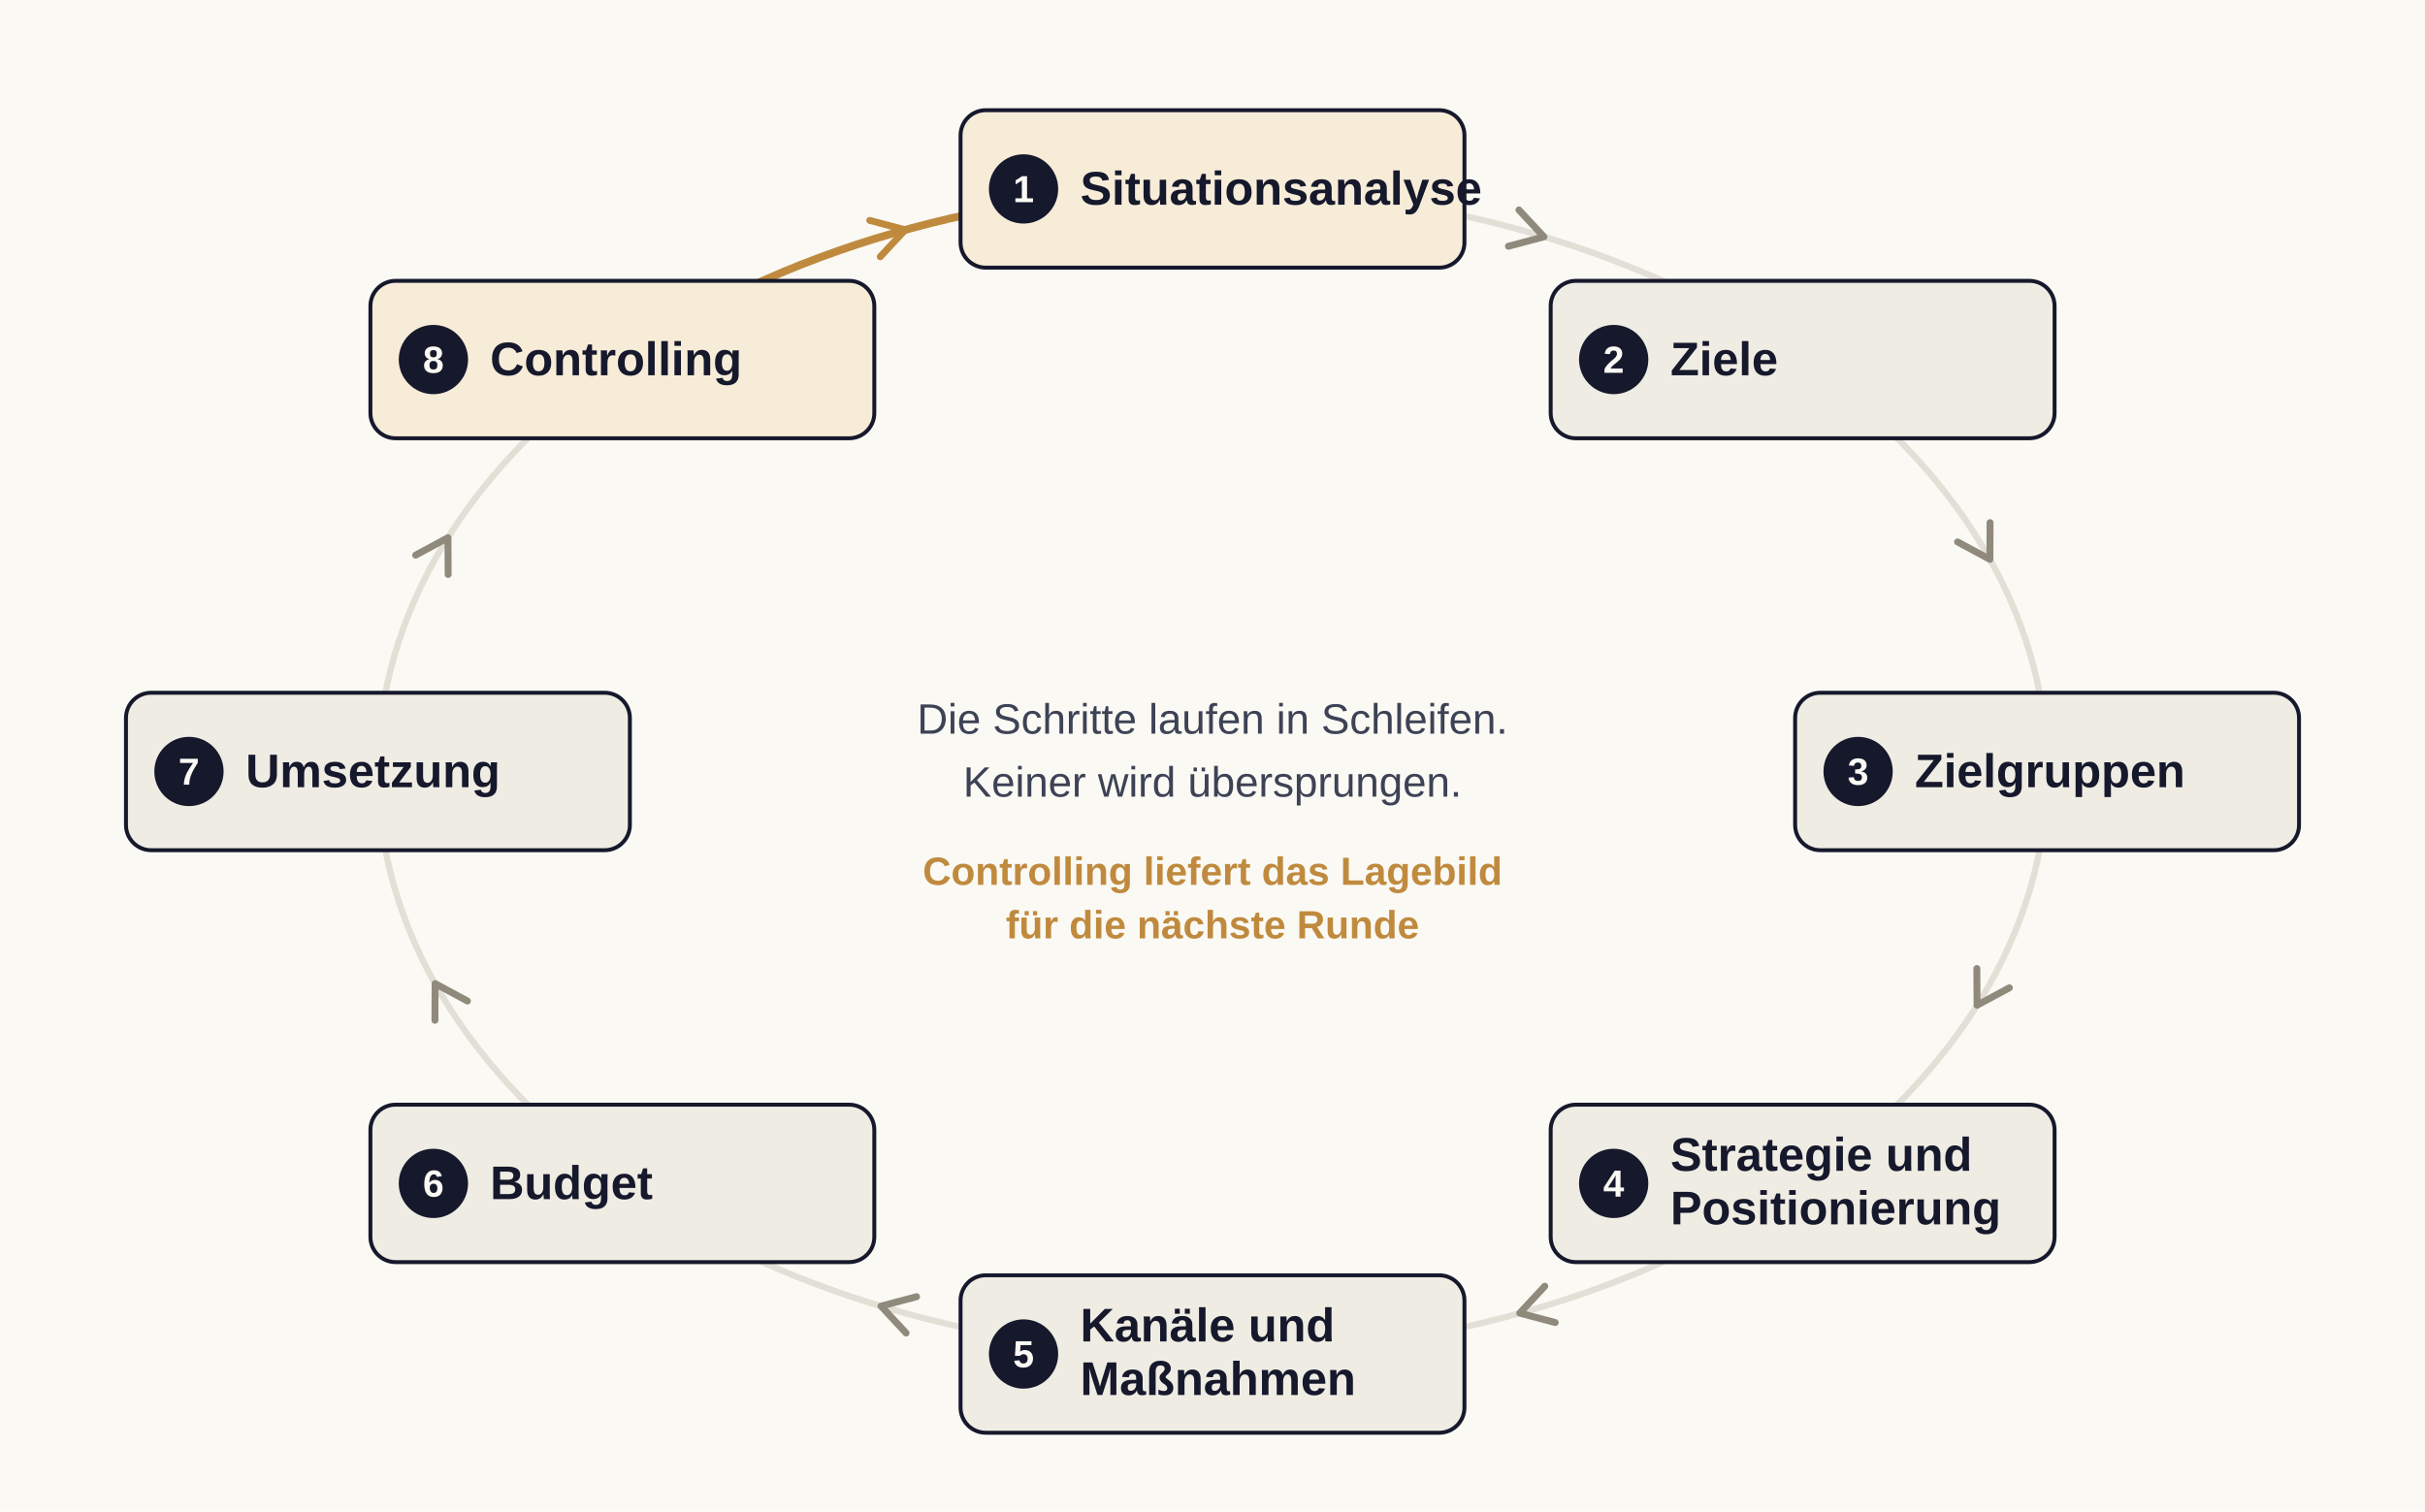
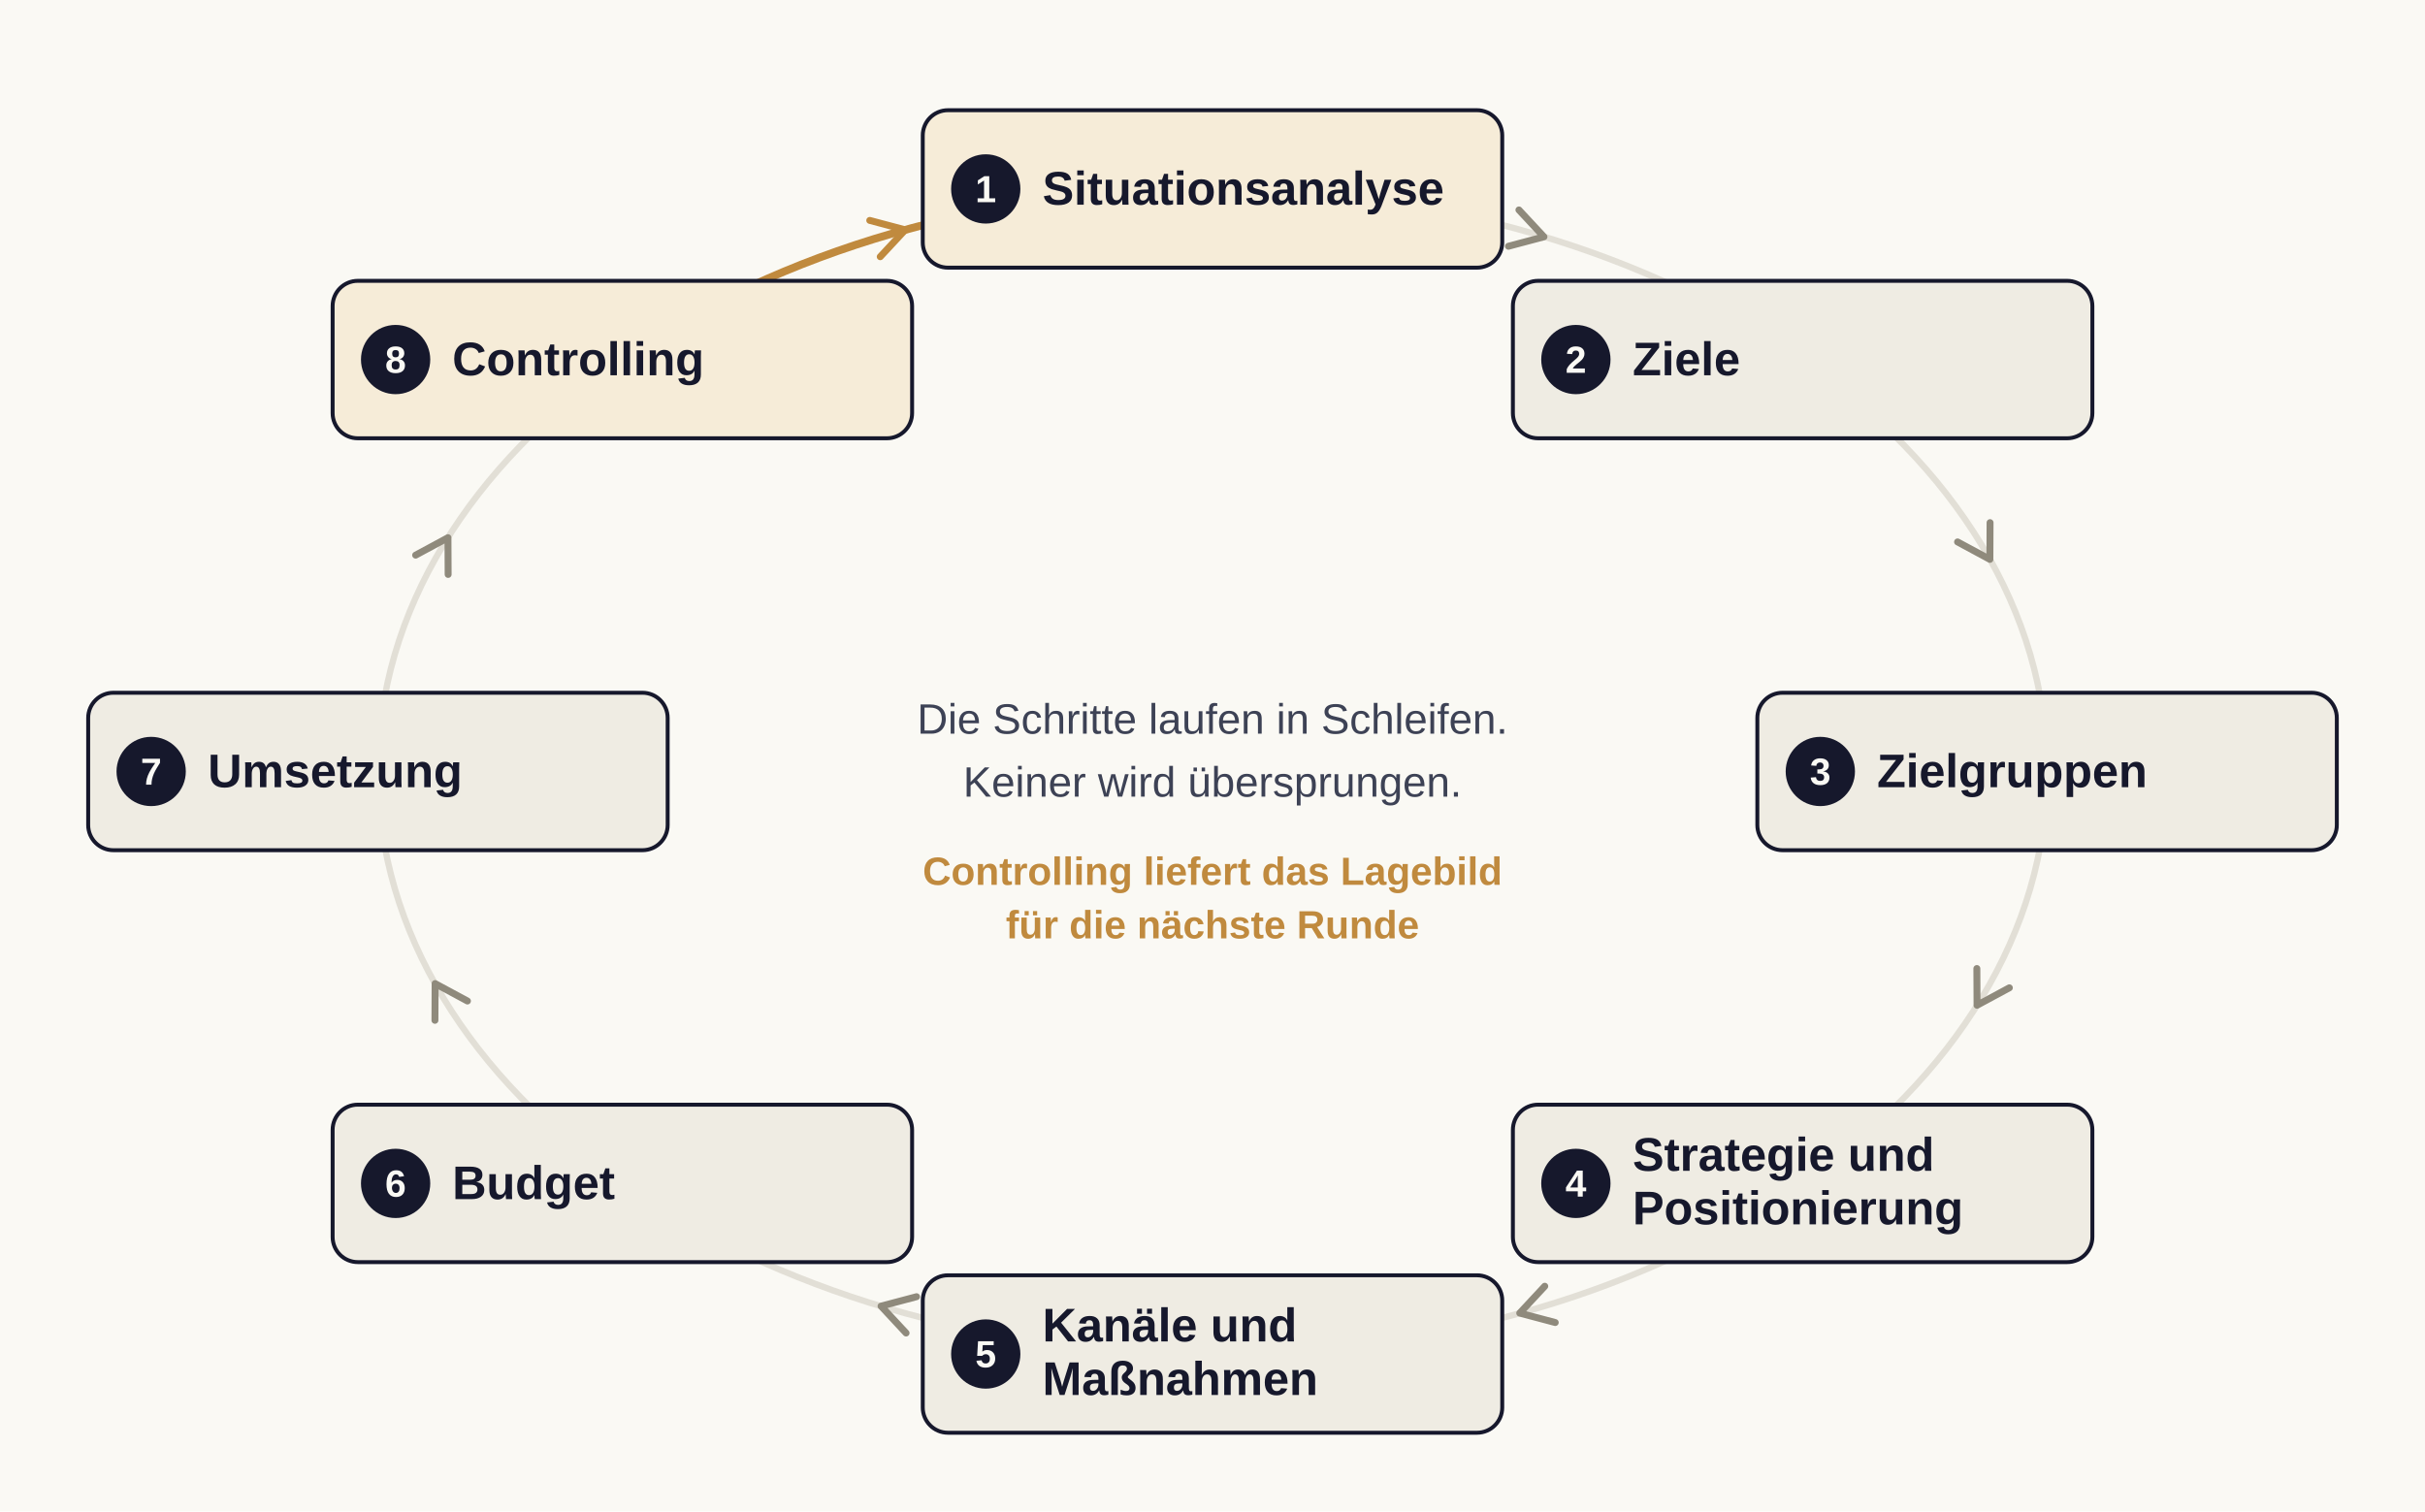
<svg xmlns="http://www.w3.org/2000/svg" viewBox="0 0 770 480" role="img" aria-labelledby="t d">
  <style>
    /*@FONT@*/
    text { font-family: Geist, 'Helvetica Neue', Arial, sans-serif; }
    .h   { font-size: 17px; font-weight: 600; fill: #16182c; letter-spacing: -0.01em; }
    .sub { font-size: 13px; fill: #555a6e; }
    .n   { font-size: 15px; font-weight: 600; fill: #16182c; }
    .d   { font-size: 13.5px; fill: #3d4255; }
    .s   { font-size: 12.5px; fill: #555a6e; }
    .big { font-size: 24px; font-weight: 600; fill: #16182c; letter-spacing: -0.02em; }
    .num { font-size: 12px; font-weight: 600; fill: #faf9f4; }
    .mono { font-family: 'Geist Mono', ui-monospace, Menlo, monospace; font-size: 12.5px; fill: #3d4255; }
  </style>
  <defs>
    <marker id="ar" viewBox="0 0 10 10" refX="9" refY="5" markerWidth="7" markerHeight="7" orient="auto-start-reverse">
      <path d="M0,0 L10,5 L0,10 Z" fill="#8f8a7c" />
    </marker>
    <marker id="ao" viewBox="0 0 10 10" refX="9" refY="5" markerWidth="7" markerHeight="7" orient="auto-start-reverse">
      <path d="M0,0 L10,5 L0,10 Z" fill="#c08a3e" />
    </marker>
  </defs>
  <rect width="770" height="480" fill="#faf9f4" />
  <ellipse cx="385" cy="245" rx="265" ry="185" fill="none" stroke="#e2dfd6" stroke-width="2" />
  <path d="M-6,-6 L4,0 L-6,6" transform="translate(486.4,74.1) rotate(16.1)" fill="none" stroke="#8f8a7c" stroke-width="2.2" stroke-linecap="round" stroke-linejoin="round" />
  <path d="M-6,-6 L4,0 L-6,6" transform="translate(629.8,174.2) rotate(59.3)" fill="none" stroke="#8f8a7c" stroke-width="2.2" stroke-linecap="round" stroke-linejoin="round" />
  <path d="M-6,-6 L4,0 L-6,6" transform="translate(629.8,315.8) rotate(120.7)" fill="none" stroke="#8f8a7c" stroke-width="2.2" stroke-linecap="round" stroke-linejoin="round" />
  <path d="M-6,-6 L4,0 L-6,6" transform="translate(486.4,415.9) rotate(163.9)" fill="none" stroke="#8f8a7c" stroke-width="2.2" stroke-linecap="round" stroke-linejoin="round" />
  <path d="M-6,-6 L4,0 L-6,6" transform="translate(283.6,415.9) rotate(-163.9)" fill="none" stroke="#8f8a7c" stroke-width="2.2" stroke-linecap="round" stroke-linejoin="round" />
  <path d="M-6,-6 L4,0 L-6,6" transform="translate(140.2,315.8) rotate(-120.7)" fill="none" stroke="#8f8a7c" stroke-width="2.2" stroke-linecap="round" stroke-linejoin="round" />
  <path d="M-6,-6 L4,0 L-6,6" transform="translate(140.2,174.2) rotate(-59.3)" fill="none" stroke="#8f8a7c" stroke-width="2.2" stroke-linecap="round" stroke-linejoin="round" />
  <path d="M-6,-6 L4,0 L-6,6" transform="translate(283.6,74.1) rotate(-16.1)" fill="none" stroke="#c08a3e" stroke-width="2.2" stroke-linecap="round" stroke-linejoin="round" />
  <path d="M197.6,114.2 A265,185 0 0 1 385.0,60.0" fill="none" stroke="#c08a3e" stroke-width="2.5" />
-   <rect x="305" y="35" width="160" height="50" rx="8" fill="#f6ecd8" stroke="#16182c" stroke-width="1.25" />
-   <circle cx="325" cy="60" r="11" fill="#16182c" />
-   <text class="num" x="325" y="64.2" text-anchor="middle">1</text>
-   <text class="n" x="343" y="65" text-anchor="start">Situationsanalyse</text>
-   <rect x="492.383" y="89.185" width="160" height="50" rx="8" fill="#efece3" stroke="#16182c" stroke-width="1.25" />
-   <circle cx="512.383" cy="114.185" r="11" fill="#16182c" />
-   <text class="num" x="512.383" y="118.385" text-anchor="middle">2</text>
-   <text class="n" x="530.383" y="119.185" text-anchor="start">Ziele</text>
-   <rect x="570" y="220" width="160" height="50" rx="8" fill="#efece3" stroke="#16182c" stroke-width="1.25" />
-   <circle cx="590" cy="245" r="11" fill="#16182c" />
-   <text class="num" x="590" y="249.2" text-anchor="middle">3</text>
-   <text class="n" x="608" y="250" text-anchor="start">Zielgruppen</text>
-   <rect x="492.383" y="350.815" width="160" height="50" rx="8" fill="#efece3" stroke="#16182c" stroke-width="1.25" />
-   <circle cx="512.383" cy="375.815" r="11" fill="#16182c" />
-   <text class="num" x="512.383" y="380.015" text-anchor="middle">4</text>
-   <text class="n" x="530.383" y="371.815" text-anchor="start">Strategie und</text>
-   <text class="n" x="530.383" y="388.815" text-anchor="start">Positionierung</text>
-   <rect x="305" y="405" width="160" height="50" rx="8" fill="#efece3" stroke="#16182c" stroke-width="1.25" />
-   <circle cx="325" cy="430" r="11" fill="#16182c" />
-   <text class="num" x="325" y="434.2" text-anchor="middle">5</text>
-   <text class="n" x="343" y="426" text-anchor="start">Kanäle und</text>
-   <text class="n" x="343" y="443" text-anchor="start">Maßnahmen</text>
-   <rect x="117.617" y="350.815" width="160" height="50" rx="8" fill="#efece3" stroke="#16182c" stroke-width="1.25" />
-   <circle cx="137.617" cy="375.815" r="11" fill="#16182c" />
-   <text class="num" x="137.617" y="380.015" text-anchor="middle">6</text>
-   <text class="n" x="155.617" y="380.815" text-anchor="start">Budget</text>
-   <rect x="40" y="220" width="160" height="50" rx="8" fill="#efece3" stroke="#16182c" stroke-width="1.25" />
-   <circle cx="60" cy="245" r="11" fill="#16182c" />
-   <text class="num" x="60" y="249.2" text-anchor="middle">7</text>
-   <text class="n" x="78" y="250" text-anchor="start">Umsetzung</text>
-   <rect x="117.617" y="89.185" width="160" height="50" rx="8" fill="#f6ecd8" stroke="#16182c" stroke-width="1.25" />
-   <circle cx="137.617" cy="114.185" r="11" fill="#16182c" />
-   <text class="num" x="137.617" y="118.385" text-anchor="middle">8</text>
-   <text class="n" x="155.617" y="119.185" text-anchor="start">Controlling</text>
+   <rect x="293" y="35" width="184" height="50" rx="8" fill="#f6ecd8" stroke="#16182c" stroke-width="1.25" />
+   <circle cx="313" cy="60" r="11" fill="#16182c" />
+   <text class="num" x="313" y="64.2" text-anchor="middle">1</text>
+   <text class="n" x="331" y="65" text-anchor="start">Situationsanalyse</text>
+   <rect x="480.383" y="89.185" width="184" height="50" rx="8" fill="#efece3" stroke="#16182c" stroke-width="1.25" />
+   <circle cx="500.383" cy="114.185" r="11" fill="#16182c" />
+   <text class="num" x="500.383" y="118.385" text-anchor="middle">2</text>
+   <text class="n" x="518.383" y="119.185" text-anchor="start">Ziele</text>
+   <rect x="558" y="220" width="184" height="50" rx="8" fill="#efece3" stroke="#16182c" stroke-width="1.25" />
+   <circle cx="578" cy="245" r="11" fill="#16182c" />
+   <text class="num" x="578" y="249.2" text-anchor="middle">3</text>
+   <text class="n" x="596" y="250" text-anchor="start">Zielgruppen</text>
+   <rect x="480.383" y="350.815" width="184" height="50" rx="8" fill="#efece3" stroke="#16182c" stroke-width="1.25" />
+   <circle cx="500.383" cy="375.815" r="11" fill="#16182c" />
+   <text class="num" x="500.383" y="380.015" text-anchor="middle">4</text>
+   <text class="n" x="518.383" y="371.815" text-anchor="start">Strategie und</text>
+   <text class="n" x="518.383" y="388.815" text-anchor="start">Positionierung</text>
+   <rect x="293" y="405" width="184" height="50" rx="8" fill="#efece3" stroke="#16182c" stroke-width="1.25" />
+   <circle cx="313" cy="430" r="11" fill="#16182c" />
+   <text class="num" x="313" y="434.2" text-anchor="middle">5</text>
+   <text class="n" x="331" y="426" text-anchor="start">Kanäle und</text>
+   <text class="n" x="331" y="443" text-anchor="start">Maßnahmen</text>
+   <rect x="105.617" y="350.815" width="184" height="50" rx="8" fill="#efece3" stroke="#16182c" stroke-width="1.25" />
+   <circle cx="125.617" cy="375.815" r="11" fill="#16182c" />
+   <text class="num" x="125.617" y="380.015" text-anchor="middle">6</text>
+   <text class="n" x="143.617" y="380.815" text-anchor="start">Budget</text>
+   <rect x="28" y="220" width="184" height="50" rx="8" fill="#efece3" stroke="#16182c" stroke-width="1.25" />
+   <circle cx="48" cy="245" r="11" fill="#16182c" />
+   <text class="num" x="48" y="249.2" text-anchor="middle">7</text>
+   <text class="n" x="66" y="250" text-anchor="start">Umsetzung</text>
+   <rect x="105.617" y="89.185" width="184" height="50" rx="8" fill="#f6ecd8" stroke="#16182c" stroke-width="1.25" />
+   <circle cx="125.617" cy="114.185" r="11" fill="#16182c" />
+   <text class="num" x="125.617" y="118.385" text-anchor="middle">8</text>
+   <text class="n" x="143.617" y="119.185" text-anchor="start">Controlling</text>
  <text class="d" x="385" y="233" text-anchor="middle">Die Schritte laufen in Schleifen.</text>
  <text class="d" x="385" y="253" text-anchor="middle">Keiner wird übersprungen.</text>
  <text class="s" x="385" y="281" text-anchor="middle" style="fill:#c08a3e;font-weight:600">Controlling liefert das Lagebild</text>
  <text class="s" x="385" y="298" text-anchor="middle" style="fill:#c08a3e;font-weight:600">für die nächste Runde</text>
</svg>
